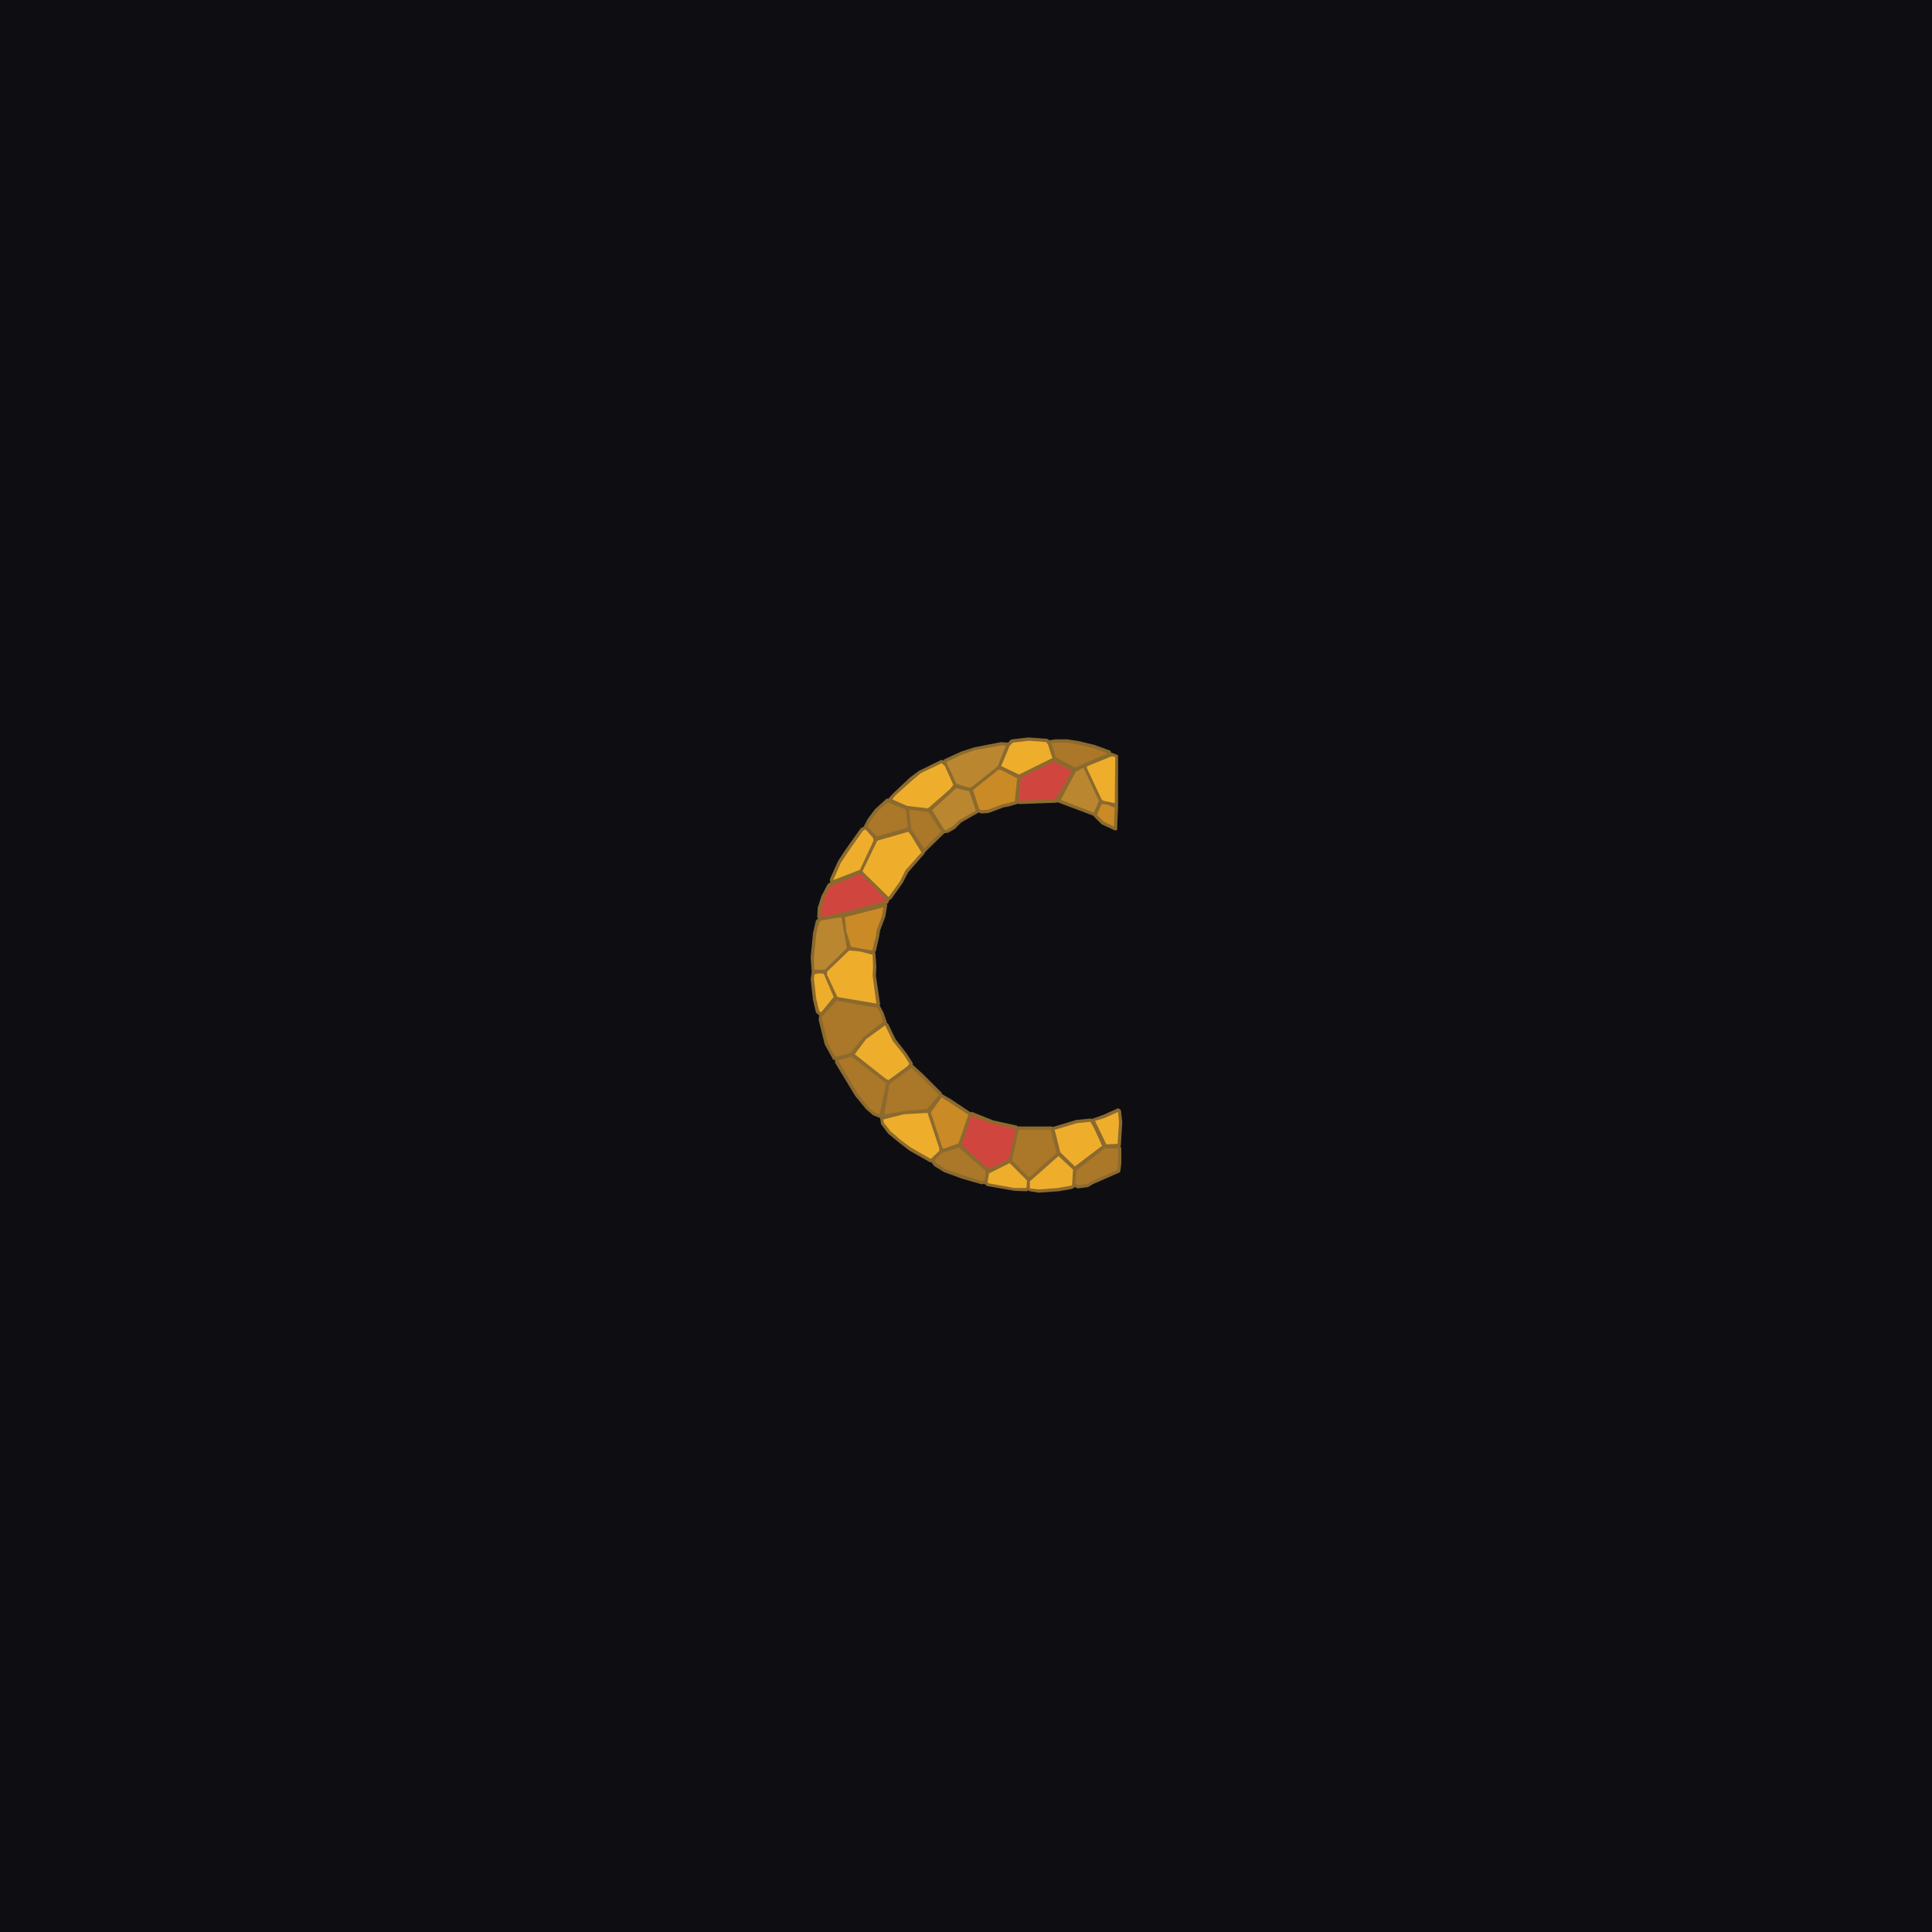
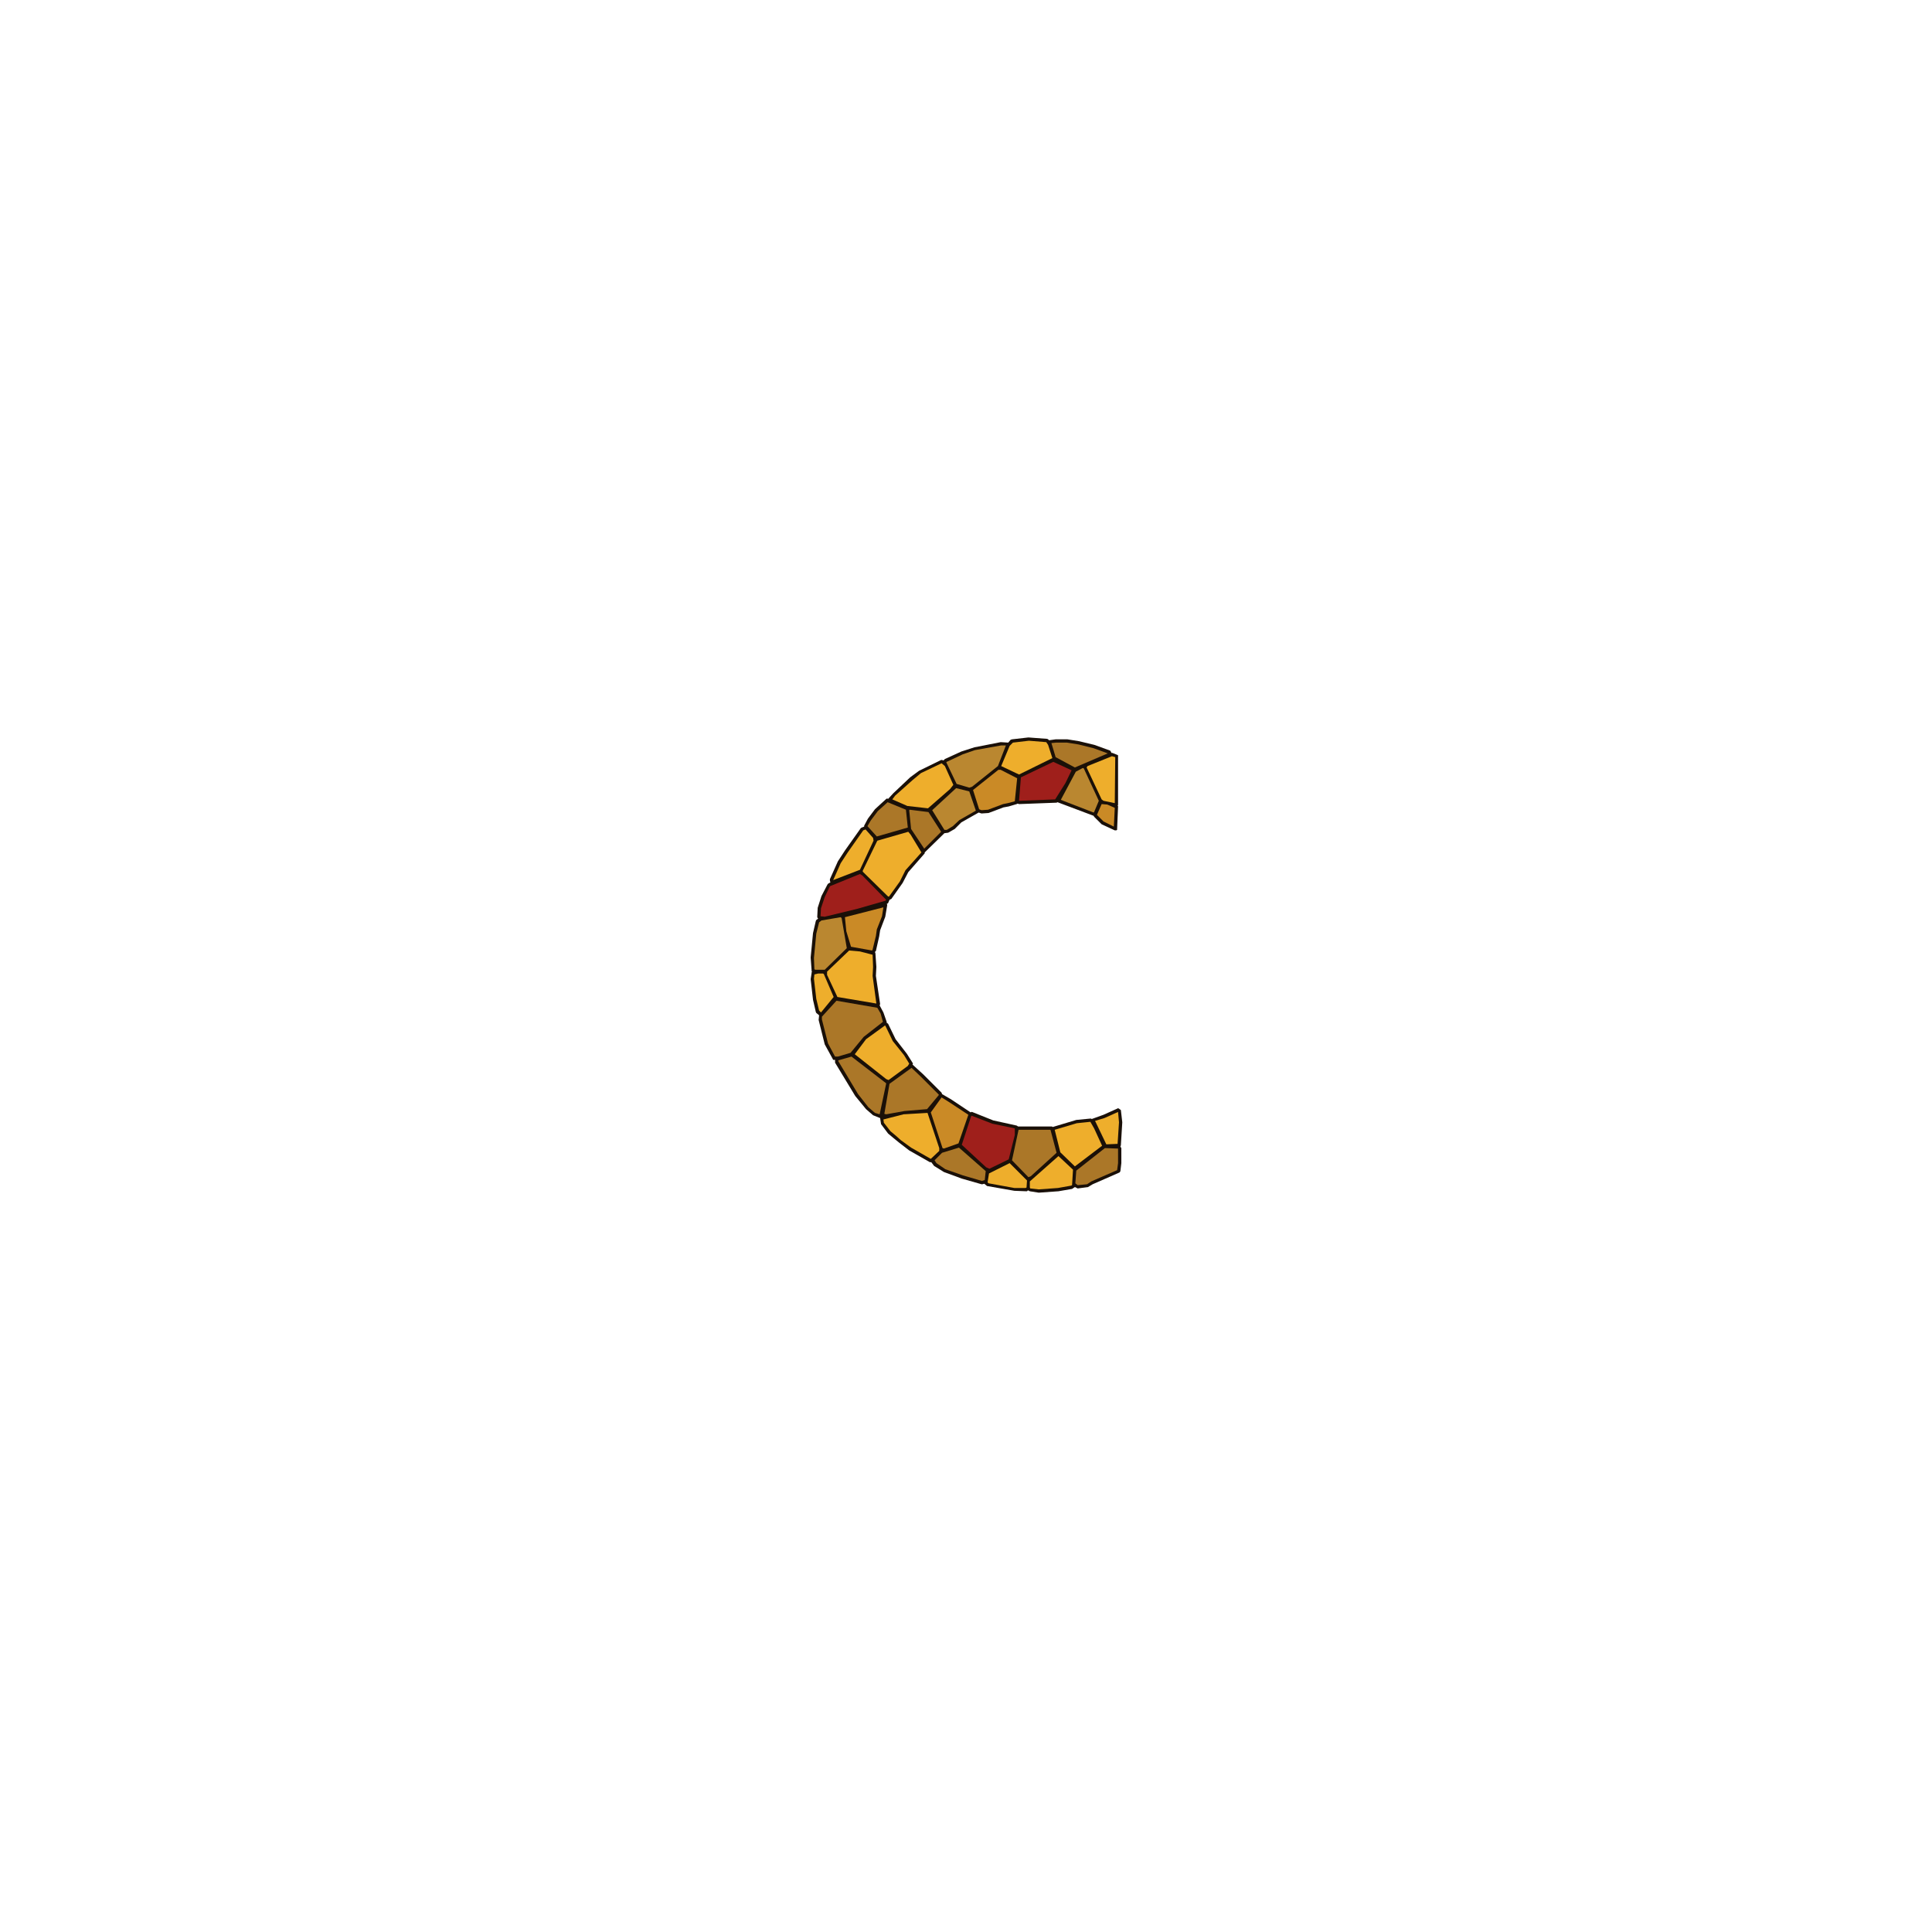
<svg xmlns="http://www.w3.org/2000/svg" width="2732" height="2732" viewBox="0 0 2732 2732">
-   <rect width="2732" height="2732" fill="#0e0e12" />
  <svg x="1038.16" y="1038.16" width="655.68" height="655.68" viewBox="-156 -4 988 988">
-     <path fill="#8c6a2e" d="M287 51L285 51L238 74L219 88L183 122L172 134L170 133L168 134L144 156L129 176L121 191L121 193L116 195L114 196L80 244L65 267L48 305L48 308L49 312L45 314L43 316L30 341L22 366L21 386L22 388L23 389L19 392L18 394L12 420L7 472L9 499L9 501L10 502L9 503L9 505L7 518L12 562L18 588L19 590L25 595L24 605L37 657L54 688L55 690L59 690L59 696L102 767L125 795L140 808L155 814L157 827L172 847L184 857L195 866L217 883L261 908L263 908L264 908L270 916L291 929L329 943L371 955L373 955L377 954L383 959L384 959L441 969L466 970L468 970L470 968L474 970L493 973L535 970L564 965L570 961L574 963L576 964L598 961L608 955L665 930L666 929L667 927L669 910L669 878L667 875L668 872L671 823L668 797L664 794L662 793L660 794L631 807L606 816L604 815L573 818L523 833L521 832L449 832L446 830L396 819L351 801L349 801L348 802L306 774L287 763L286 760L247 721L224 700L225 698L224 696L212 677L188 646L172 613L169 611L169 609L162 589L154 574L155 571L146 511L147 492L145 463L144 460L146 458L153 427L155 414L166 385L170 361L170 359L169 358L172 356L175 349L179 347L203 313L215 290L250 250L250 248L292 207L300 206L314 198L328 184L365 163L371 165L386 164L418 152L429 150L446 145L448 144L451 145L531 142L533 141L610 170L611 172L627 188L655 201L657 201L658 201L660 200L660 198L662 151L662 149L661 148L662 147L662 145L662 43L662 41L660 40L650 36L648 36L646 32L645 31L612 19L579 11L554 7L529 7L515 9L513 7L511 6L471 3L436 7L433 8L428 14L412 13L356 24L328 33L293 49L290 52Z" />
+     <path fill="#1a1008" d="M287 51L285 51L238 74L219 88L183 122L172 134L170 133L168 134L144 156L129 176L121 191L121 193L116 195L114 196L80 244L65 267L48 305L48 308L49 312L45 314L43 316L30 341L22 366L21 386L22 388L23 389L19 392L18 394L12 420L7 472L9 499L9 501L10 502L9 503L9 505L7 518L12 562L18 588L19 590L25 595L24 605L37 657L54 688L55 690L59 690L59 696L102 767L125 795L140 808L155 814L157 827L172 847L184 857L195 866L217 883L261 908L263 908L264 908L270 916L291 929L329 943L371 955L373 955L377 954L383 959L384 959L441 969L466 970L468 970L470 968L474 970L493 973L535 970L564 965L570 961L574 963L576 964L598 961L608 955L665 930L666 929L667 927L669 910L669 878L667 875L668 872L671 823L668 797L664 794L662 793L660 794L631 807L606 816L604 815L573 818L523 833L521 832L449 832L446 830L396 819L351 801L349 801L348 802L306 774L287 763L286 760L247 721L224 700L225 698L224 696L212 677L188 646L172 613L169 611L169 609L162 589L154 574L155 571L146 511L147 492L145 463L144 460L146 458L153 427L155 414L166 385L170 361L170 359L169 358L172 356L175 349L179 347L203 313L215 290L250 250L250 248L292 207L300 206L314 198L328 184L365 163L371 165L386 164L418 152L429 150L446 145L448 144L451 145L531 142L533 141L610 170L611 172L627 188L655 201L657 201L658 201L660 200L660 198L662 151L662 149L661 148L662 147L662 145L662 43L662 41L660 40L650 36L648 36L646 32L645 31L612 19L579 11L554 7L529 7L515 9L513 7L511 6L471 3L436 7L433 8L428 14L412 13L356 24L328 33L293 49L290 52Z" />
    <path fill="#eeae2c" d="M242 79L224 94L187 127L181 135L213 149L257 154L304 113L311 104L293 64L286 58ZM55 307L112 285L141 223L140 217L124 199L119 201L86 248L71 271ZM172 342L174 342L197 310L209 286L243 248L220 210L215 204L149 223L118 287L118 289ZM64 556L147 570L139 511L140 492L139 466L112 459L89 457L42 502L42 509ZM25 585L29 589L56 556L35 507L33 506L23 506L15 508L14 517L19 560ZM173 733L214 703L217 698L206 680L182 650L166 617L165 617L125 646L101 678L168 731ZM189 852L199 861L221 877L263 901L281 884L281 878L256 803L205 806L162 817L163 824L177 842ZM431 21L413 64L451 82L522 47L513 19L509 13L472 10L438 14ZM631 138L655 143L656 45L649 43L597 64L595 67L627 135ZM661 869L664 823L662 801L633 814L613 820L637 870ZM570 917L628 873L611 836L603 822L574 825L527 839L539 887ZM475 964L493 966L534 963L562 958L564 957L566 924L535 895L474 949L474 962ZM465 963L467 962L468 947L431 910L387 932L384 951L386 953L441 963Z" />
    <path fill="#ab7728" d="M640 37L610 26L578 18L553 14L530 14L520 15L529 45L570 67ZM135 180L128 192L148 214L214 195L210 157L171 141L150 160ZM249 240L285 204L258 162L218 157L217 158L221 198ZM31 604L44 655L59 683L65 683L92 675L120 641L161 609L156 591L149 579L62 564L31 598ZM130 791L144 803L154 806L168 740L94 683L66 691L66 693L108 763ZM175 741L164 805L168 806L207 799L255 795L280 765L280 764L242 726L222 707ZM471 940L476 938L531 888L518 839L450 839L436 904ZM372 948L378 946L380 927L323 877L287 888L271 904L275 910L294 923L331 936ZM571 953L576 957L596 955L605 949L660 925L662 910L662 879L661 879L634 878L573 926Z" />
    <path fill="#ba8730" d="M357 30L331 39L297 55L296 56L318 102L345 110L351 108L406 64L423 20L413 20ZM540 136L610 163L611 162L621 138L589 69L587 68L572 76ZM266 158L292 200L297 200L310 192L324 179L359 159L345 118L317 111ZM25 397L19 421L14 473L15 497L17 498L37 498L84 452L73 388L71 386L30 393Z" />
-     <path fill="#d0463f" d="M524 55L455 88L451 138L528 135L550 100L563 73ZM112 294L48 320L37 343L29 367L28 384L37 385L107 368L166 351L168 349L117 297ZM381 919L388 922L429 902L442 850L442 836L394 826L350 809L349 810L329 871Z" />
+     <path fill="#9f1f1b" d="M524 55L455 88L451 138L528 135L550 100L563 73ZM112 294L48 320L37 343L29 367L28 384L37 385L107 368L166 351L168 349L117 297ZM381 919L388 922L429 902L442 850L442 836L394 826L350 809L349 810L329 871Z" />
    <path fill="#ca8a26" d="M407 72L353 115L366 156L371 158L385 157L417 145L427 143L442 139L447 90L412 72ZM631 182L653 193L655 153L639 146L627 145L617 168ZM83 416L93 449L138 457L139 455L146 426L148 412L159 384L162 365L80 386ZM288 878L291 879L322 868L343 807L302 780L286 770L263 802Z" />
  </svg>
</svg>
